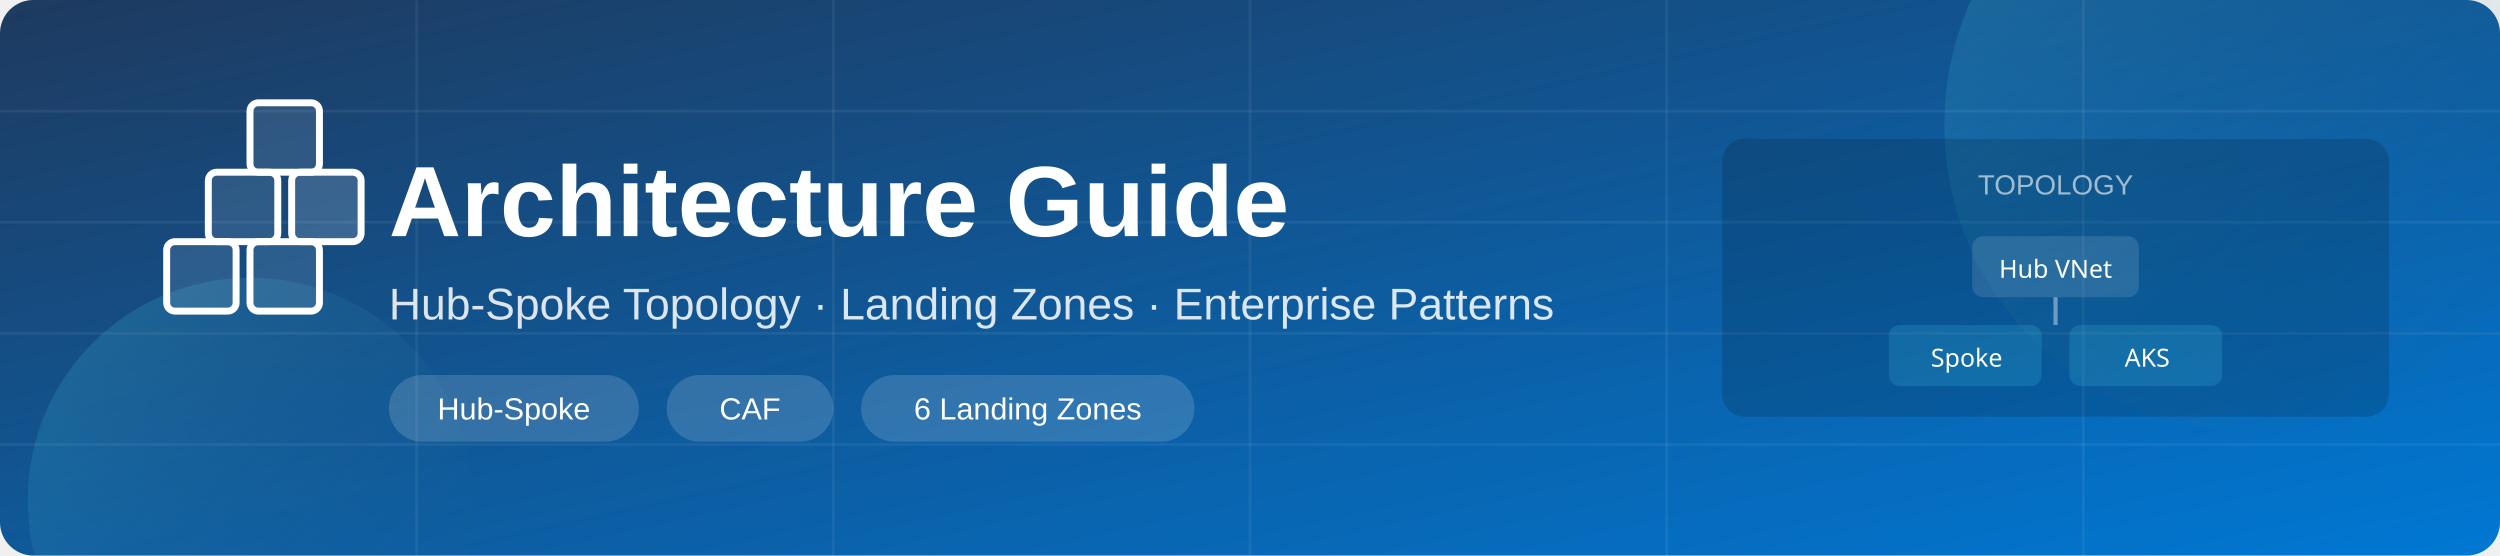
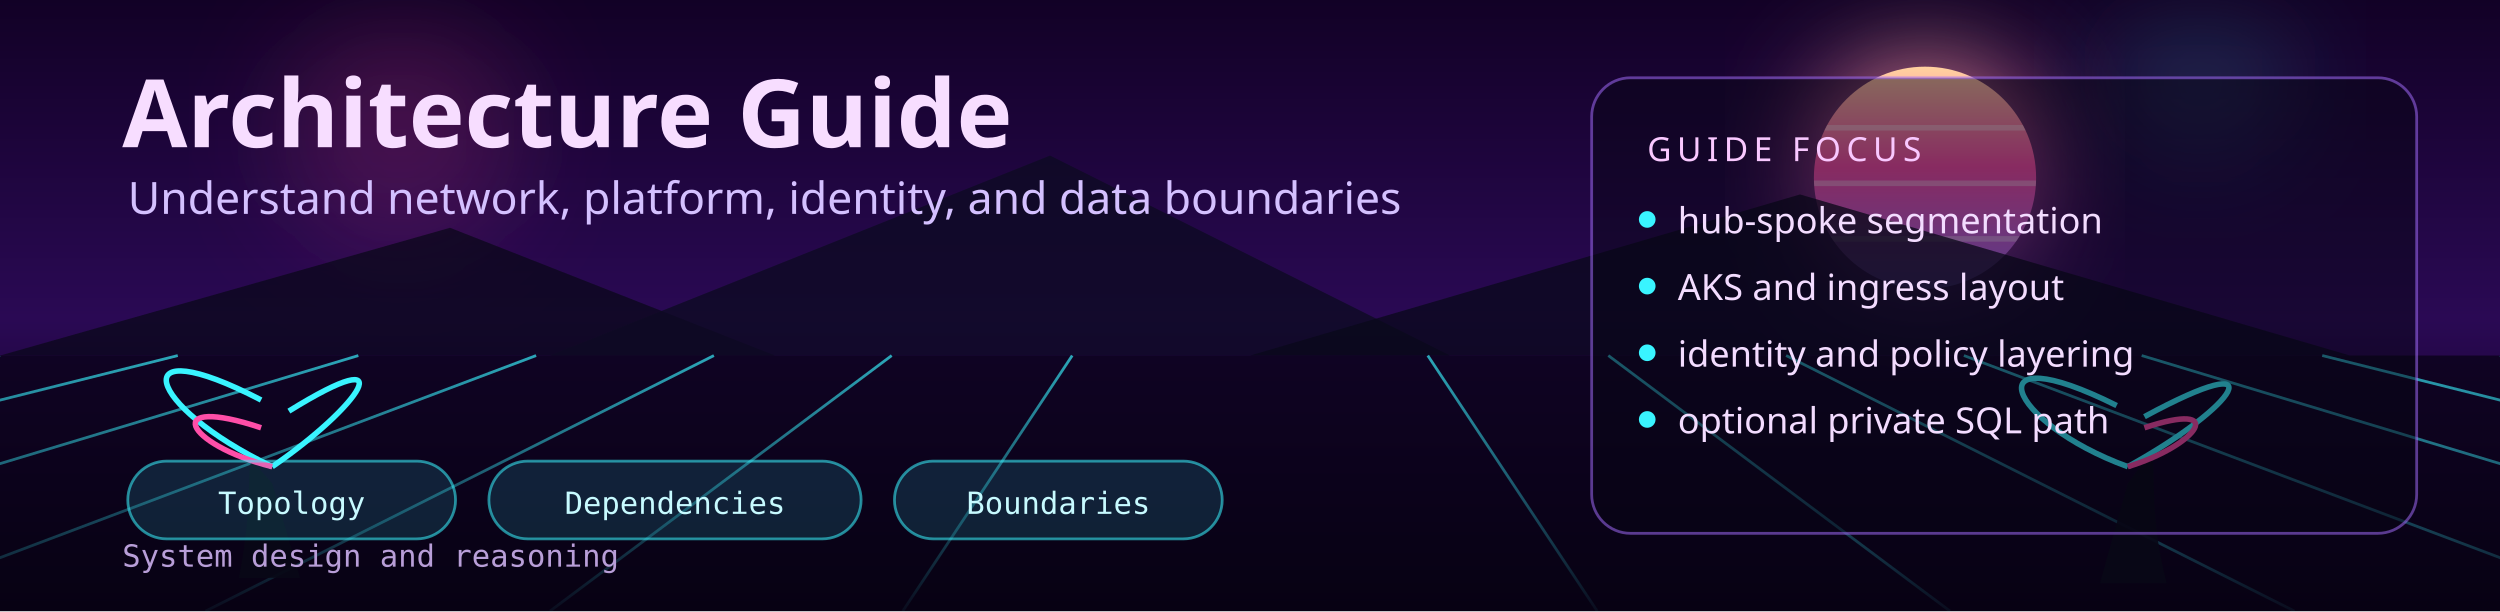
- <svg xmlns="http://www.w3.org/2000/svg" viewBox="0 0 900 200">
+ <svg xmlns="http://www.w3.org/2000/svg" width="900" height="220" viewBox="0 0 900 220">
  <defs>
-     <linearGradient id="bg" x1="0%" y1="0%" x2="100%" y2="100%">
-       <stop offset="0%" style="stop-color:#1E3A5F" />
-       <stop offset="100%" style="stop-color:#0078D4" />
+     <linearGradient id="bg" x1="0" y1="0" x2="0" y2="1">
+       <stop offset="0%" stop-color="#120126" />
+       <stop offset="52%" stop-color="#2a0954" />
+       <stop offset="100%" stop-color="#070111" />
    </linearGradient>
-     <linearGradient id="glow" x1="0%" y1="0%" x2="100%" y2="100%">
-       <stop offset="0%" style="stop-color:#50E6FF;stop-opacity:0.2" />
-       <stop offset="100%" style="stop-color:#1E3A5F;stop-opacity:0" />
+     <linearGradient id="sun" x1="0" y1="0" x2="0" y2="1">
+       <stop offset="0%" stop-color="#ffd29f" />
+       <stop offset="45%" stop-color="#ff4ea8" />
+       <stop offset="100%" stop-color="#a56fff" />
    </linearGradient>
+     <linearGradient id="grid" x1="0" y1="0" x2="0" y2="1">
+       <stop offset="0%" stop-color="rgba(57,244,255,0.75)" />
+       <stop offset="100%" stop-color="rgba(57,244,255,0.05)" />
+     </linearGradient>
+     <filter id="softGlow" x="-40%" y="-40%" width="180%" height="180%">
+       <feGaussianBlur stdDeviation="20" />
+     </filter>
+     <clipPath id="sunClip">
+       <circle cx="693" cy="64" r="40" />
+     </clipPath>
  </defs>
-   <rect width="900" height="200" rx="12" fill="url(#bg)" />
-   <circle cx="810" cy="45" r="110" fill="url(#glow)" />
-   <circle cx="90" cy="180" r="80" fill="url(#glow)" />
-   <g stroke="rgba(255,255,255,0.06)" stroke-width="1">
-     <line x1="0" y1="40" x2="900" y2="40" />
-     <line x1="0" y1="80" x2="900" y2="80" />
-     <line x1="0" y1="120" x2="900" y2="120" />
-     <line x1="0" y1="160" x2="900" y2="160" />
-     <line x1="150" y1="0" x2="150" y2="200" />
-     <line x1="300" y1="0" x2="300" y2="200" />
-     <line x1="450" y1="0" x2="450" y2="200" />
-     <line x1="600" y1="0" x2="600" y2="200" />
-     <line x1="750" y1="0" x2="750" y2="200" />
+   <rect width="900" height="220" fill="url(#bg)" />
+   <circle cx="693" cy="64" r="40" fill="url(#sun)" filter="url(#softGlow)" opacity="0.9" />
+   <circle cx="693" cy="64" r="40" fill="url(#sun)" />
+   <g clip-path="url(#sunClip)" stroke="rgba(255,255,255,0.35)" stroke-width="2">
+     <line x1="653" y1="46" x2="733" y2="46" />
+     <line x1="653" y1="66" x2="733" y2="66" />
+     <line x1="653" y1="86" x2="733" y2="86" />
+     <line x1="653" y1="106" x2="733" y2="106" />
  </g>
-   <g transform="translate(55,42)" fill="none" stroke="white" stroke-width="2.5" stroke-linejoin="round">
-     <rect x="5" y="45" width="25" height="25" rx="3" fill="rgba(255,255,255,0.1)" />
-     <rect x="35" y="45" width="25" height="25" rx="3" fill="rgba(255,255,255,0.1)" />
-     <rect x="20" y="20" width="25" height="25" rx="3" fill="rgba(255,255,255,0.1)" />
-     <rect x="50" y="20" width="25" height="25" rx="3" fill="rgba(255,255,255,0.15)" />
-     <rect x="35" y="-5" width="25" height="25" rx="3" fill="rgba(255,255,255,0.1)" />
+   <circle cx="144" cy="48" r="42" fill="rgba(255,78,168,0.18)" filter="url(#softGlow)" />
+   <circle cx="792" cy="26" r="33" fill="rgba(57,244,255,0.14)" filter="url(#softGlow)" />
+   <polygon points="0,128 162,82 279,128" fill="rgba(8,8,22,0.7)" />
+   <polygon points="198,128 378,56 522,128" fill="rgba(14,10,36,0.82)" />
+   <polygon points="450,128 648,70 846,128" fill="rgba(8,8,26,0.75)" />
+   <rect x="0" y="128" width="900" height="92" fill="rgba(7,2,20,0.72)" />
+   <g stroke="url(#grid)" stroke-width="1" opacity="0.9">
+     <line x1="0" y1="136" x2="900" y2="136" />
+     <line x1="0" y1="154" x2="900" y2="154" />
+     <line x1="0" y1="172" x2="900" y2="172" />
+     <line x1="0" y1="190" x2="900" y2="190" />
+     <line x1="0" y1="208" x2="900" y2="208" />
+     <line x1="0" y1="128" x2="-427" y2="220" />
+     <line x1="64" y1="128" x2="-303" y2="220" />
+     <line x1="129" y1="128" x2="-176" y2="220" />
+     <line x1="193" y1="128" x2="-51" y2="220" />
+     <line x1="257" y1="128" x2="74" y2="220" />
+     <line x1="321" y1="128" x2="198" y2="220" />
+     <line x1="386" y1="128" x2="325" y2="220" />
+     <line x1="450" y1="128" x2="450" y2="220" />
+     <line x1="514" y1="128" x2="575" y2="220" />
+     <line x1="579" y1="128" x2="702" y2="220" />
+     <line x1="643" y1="128" x2="826" y2="220" />
+     <line x1="707" y1="128" x2="951" y2="220" />
+     <line x1="771" y1="128" x2="1076" y2="220" />
+     <line x1="836" y1="128" x2="1203" y2="220" />
+     <line x1="900" y1="128" x2="1328" y2="220" />
  </g>
-   <text x="140" y="85" font-family="Segoe UI,Arial,sans-serif" font-size="36" font-weight="700" fill="white">Architecture Guide</text>
-   <text x="140" y="115" font-family="Segoe UI,Arial,sans-serif" font-size="16" fill="rgba(255,255,255,0.85)">Hub-Spoke Topology · Landing Zones · Enterprise Patterns</text>
-   <g transform="translate(140,135)">
-     <rect width="90" height="24" rx="12" fill="rgba(255,255,255,0.15)" />
-     <text x="45" y="16" font-family="Segoe UI,Arial,sans-serif" font-size="11" fill="white" text-anchor="middle">Hub-Spoke</text>
-     <rect x="100" width="60" height="24" rx="12" fill="rgba(255,255,255,0.15)" />
-     <text x="130" y="16" font-family="Segoe UI,Arial,sans-serif" font-size="11" fill="white" text-anchor="middle">CAF</text>
-     <rect x="170" width="120" height="24" rx="12" fill="rgba(255,255,255,0.15)" />
-     <text x="230" y="16" font-family="Segoe UI,Arial,sans-serif" font-size="11" fill="white" text-anchor="middle">6 Landing Zones</text>
+   <path d="M 86 208 C 94 168, 84 158, 98 174 L 108 208 Z" fill="rgba(8,8,22,0.92)" />
+   <path d="M 98 168 C 52 146, 44 118, 94 144" stroke="#39f4ff" stroke-width="2" fill="none" />
+   <path d="M 98 168 C 130 146, 146 122, 104 148" stroke="#39f4ff" stroke-width="2" fill="none" />
+   <path d="M 98 168 C 66 160, 58 142, 94 154" stroke="#ff4ea8" stroke-width="2" fill="none" />
+   <path d="M 780 210 C 770 172, 782 152, 766 174 L 756 210 Z" fill="rgba(8,8,22,0.92)" />
+   <path d="M 766 168 C 722 152, 710 120, 762 146" stroke="#39f4ff" stroke-width="2" fill="none" />
+   <path d="M 766 168 C 806 146, 820 124, 772 150" stroke="#39f4ff" stroke-width="2" fill="none" />
+   <path d="M 766 168 C 792 160, 802 144, 772 154" stroke="#ff4ea8" stroke-width="2" fill="none" />
+   <text x="44" y="53" font-family="'Orbitron','Segoe UI',sans-serif" font-size="34" font-weight="700" fill="#f7ddff">Architecture Guide</text>
+   <text x="46" y="77" font-family="'Space Grotesk','Segoe UI',sans-serif" font-size="16" fill="#d4c0ff">Understand network, platform, identity, and data boundaries</text>
+   <g transform="translate(46,166)">
+     <rect width="118" height="28" rx="14" fill="rgba(57,244,255,0.13)" stroke="rgba(57,244,255,0.55)" />
+     <text x="59" y="19" text-anchor="middle" font-family="'IBM Plex Mono','Consolas',monospace" font-size="11" fill="#c7faff">Topology</text>
  </g>
-   <g transform="translate(620,50)">
-     <rect width="240" height="100" rx="8" fill="rgba(0,0,0,0.15)" />
-     <text x="120" y="20" font-family="Segoe UI,Arial,sans-serif" font-size="10" fill="rgba(255,255,255,0.6)" text-anchor="middle">TOPOLOGY</text>
-     <g transform="translate(60,35)">
-       <rect x="30" width="60" height="22" rx="4" fill="rgba(255,255,255,0.12)" />
-       <text x="60" y="15" font-family="Segoe UI" font-size="9" fill="white" text-anchor="middle">Hub VNet</text>
-       <line x1="60" y1="22" x2="60" y2="32" stroke="rgba(255,255,255,0.4)" stroke-width="1.5" />
-       <rect x="0" y="32" width="55" height="22" rx="4" fill="rgba(80,230,255,0.15)" />
-       <text x="28" y="47" font-family="Segoe UI" font-size="9" fill="white" text-anchor="middle">Spoke</text>
-       <rect x="65" y="32" width="55" height="22" rx="4" fill="rgba(80,230,255,0.15)" />
-       <text x="93" y="47" font-family="Segoe UI" font-size="9" fill="white" text-anchor="middle">AKS</text>
-     </g>
+   <g transform="translate(176,166)">
+     <rect width="134" height="28" rx="14" fill="rgba(57,244,255,0.13)" stroke="rgba(57,244,255,0.55)" />
+     <text x="67" y="19" text-anchor="middle" font-family="'IBM Plex Mono','Consolas',monospace" font-size="11" fill="#c7faff">Dependencies</text>
  </g>
+   <g transform="translate(322,166)">
+     <rect width="118" height="28" rx="14" fill="rgba(57,244,255,0.13)" stroke="rgba(57,244,255,0.55)" />
+     <text x="59" y="19" text-anchor="middle" font-family="'IBM Plex Mono','Consolas',monospace" font-size="11" fill="#c7faff">Boundaries</text>
+   </g>
+   <g transform="translate(573,28)">
+     <rect width="297" height="164" rx="14" fill="rgba(7,5,20,0.48)" stroke="rgba(165,111,255,0.52)" />
+     <text x="20" y="30" font-family="'Orbitron','Segoe UI',sans-serif" font-size="12" letter-spacing="2" fill="#f9c8ff">GUIDE FOCUS</text>
+     <circle cx="20" cy="51" r="3" fill="#39f4ff" />
+     <text x="31" y="56" font-family="'Space Grotesk','Segoe UI',sans-serif" font-size="13" fill="#f3dcff">hub-spoke segmentation</text>
+     <circle cx="20" cy="75" r="3" fill="#39f4ff" />
+     <text x="31" y="80" font-family="'Space Grotesk','Segoe UI',sans-serif" font-size="13" fill="#f3dcff">AKS and ingress layout</text>
+     <circle cx="20" cy="99" r="3" fill="#39f4ff" />
+     <text x="31" y="104" font-family="'Space Grotesk','Segoe UI',sans-serif" font-size="13" fill="#f3dcff">identity and policy layering</text>
+     <circle cx="20" cy="123" r="3" fill="#39f4ff" />
+     <text x="31" y="128" font-family="'Space Grotesk','Segoe UI',sans-serif" font-size="13" fill="#f3dcff">optional private SQL path</text>
+   </g>
+   <text x="44" y="204" font-family="'IBM Plex Mono','Consolas',monospace" font-size="11" fill="#b89ed8">System design and reasoning</text>
</svg>
